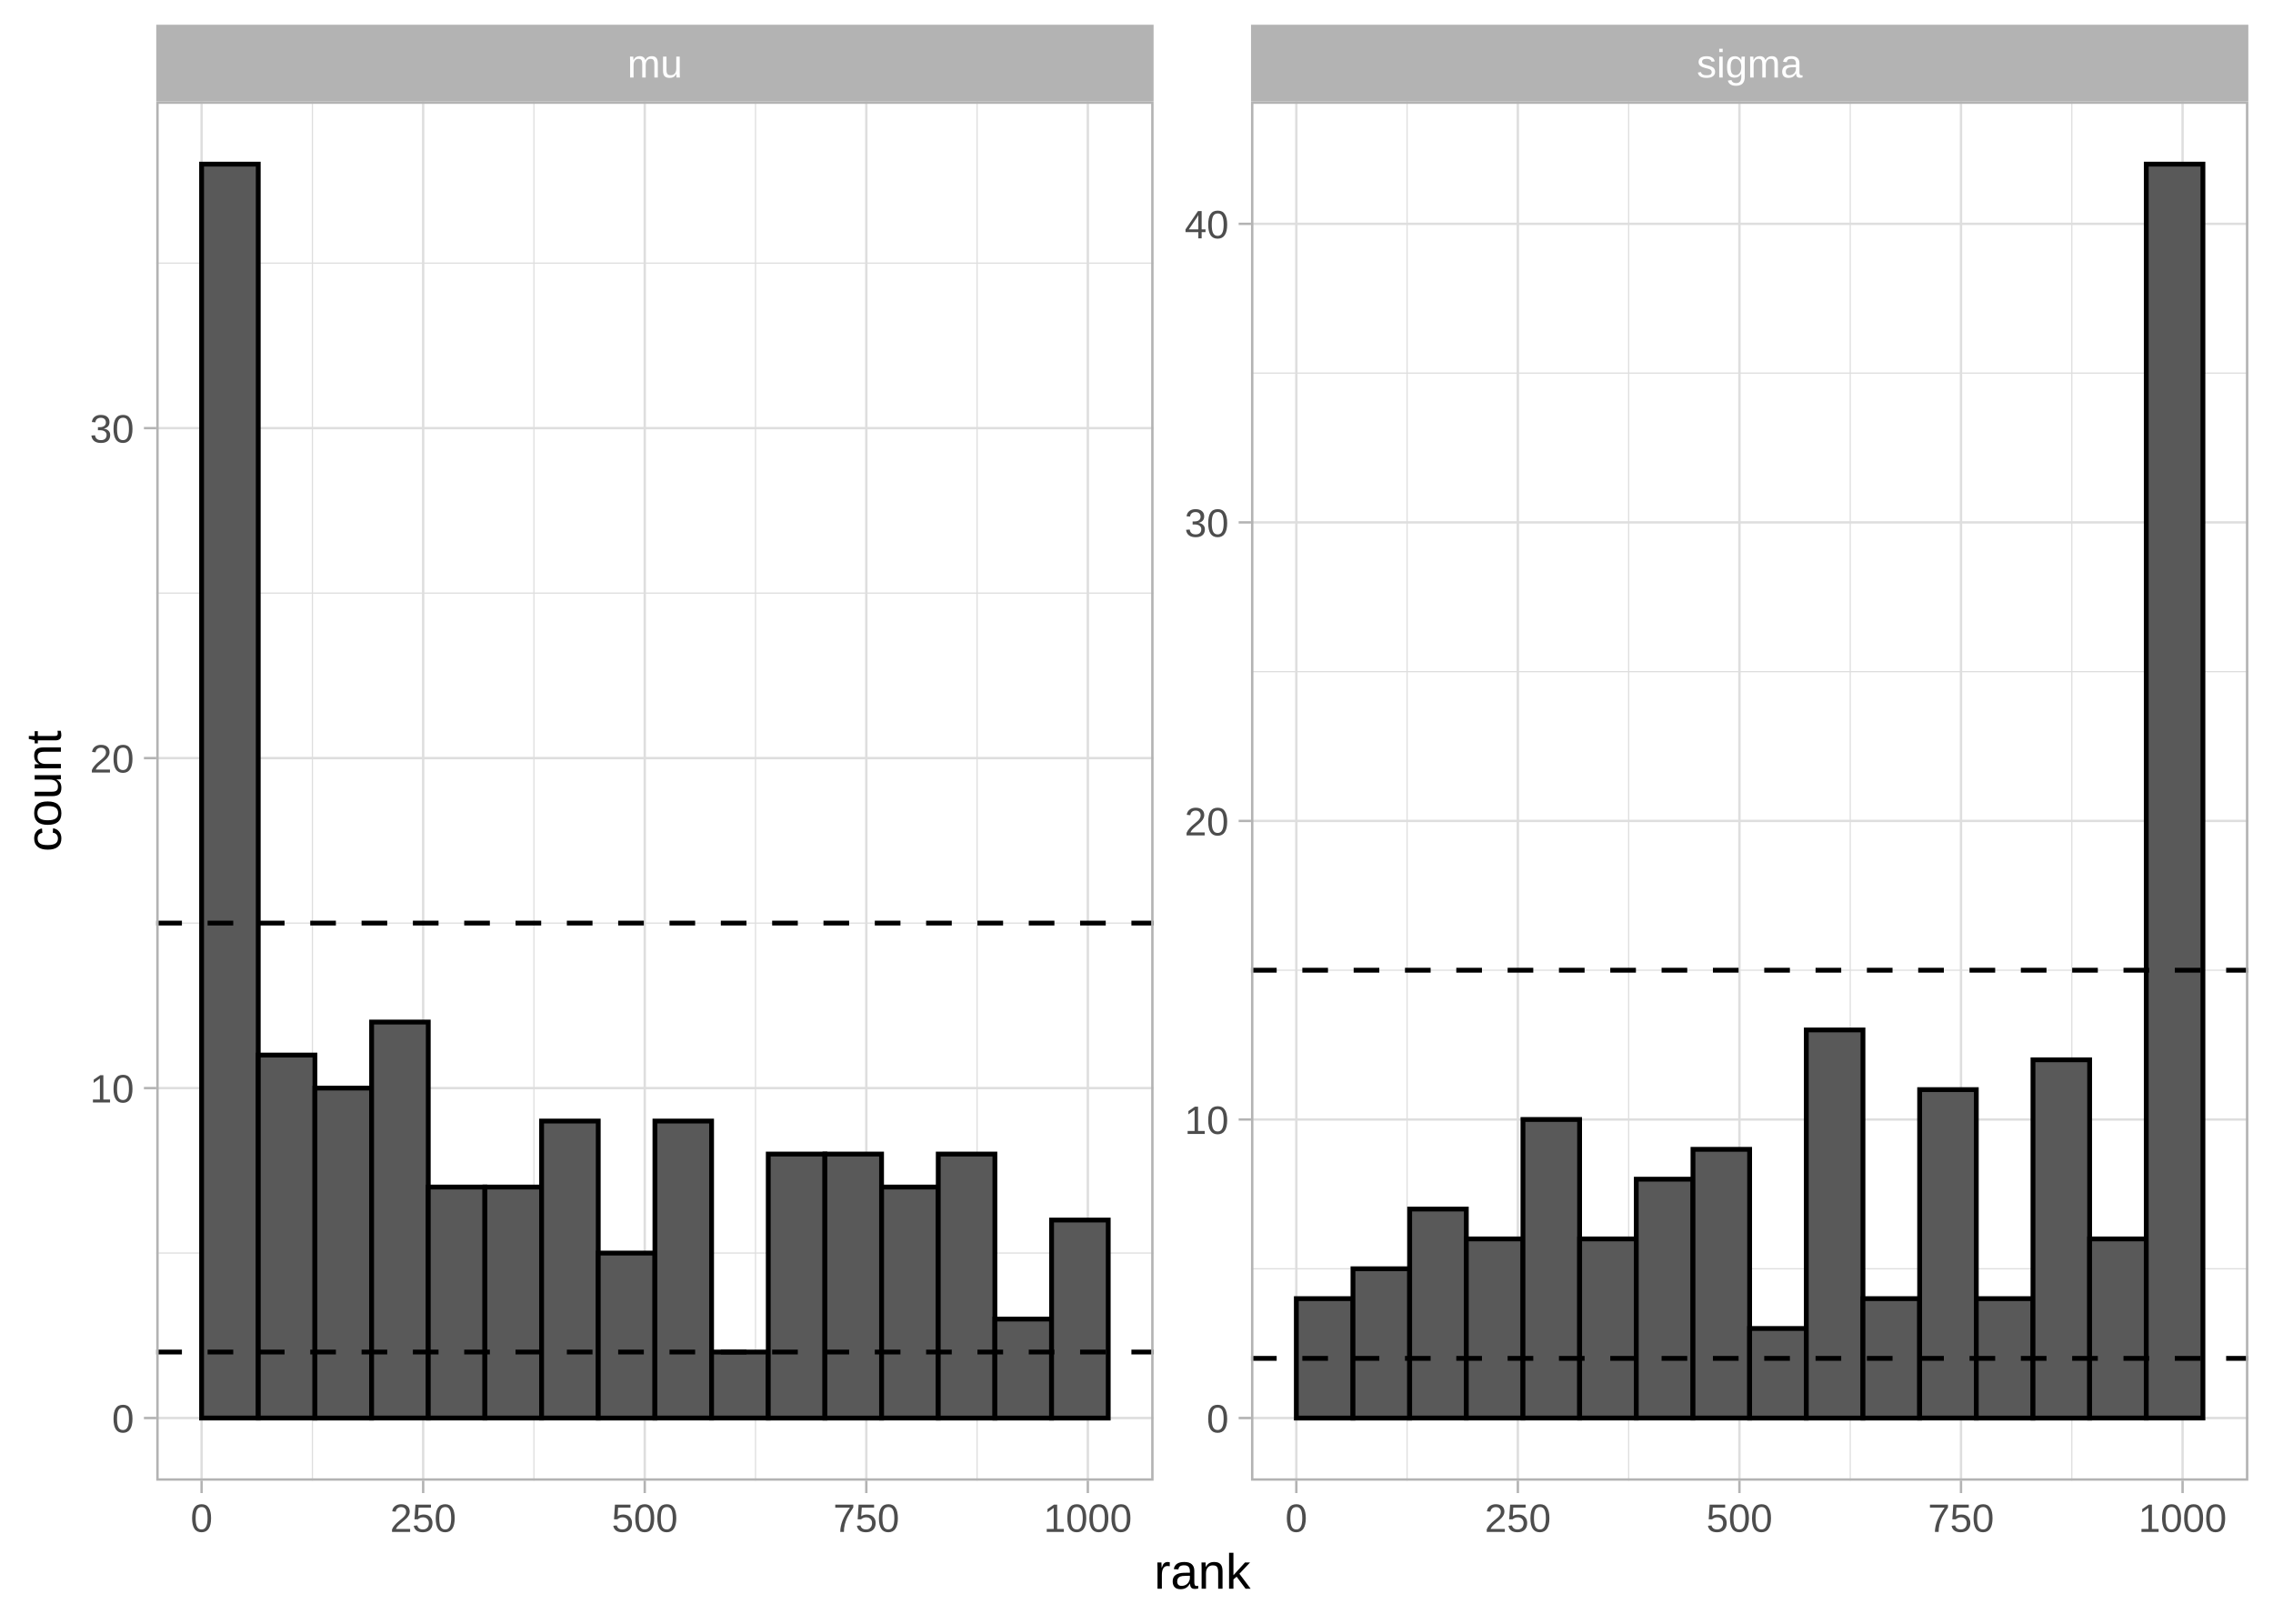
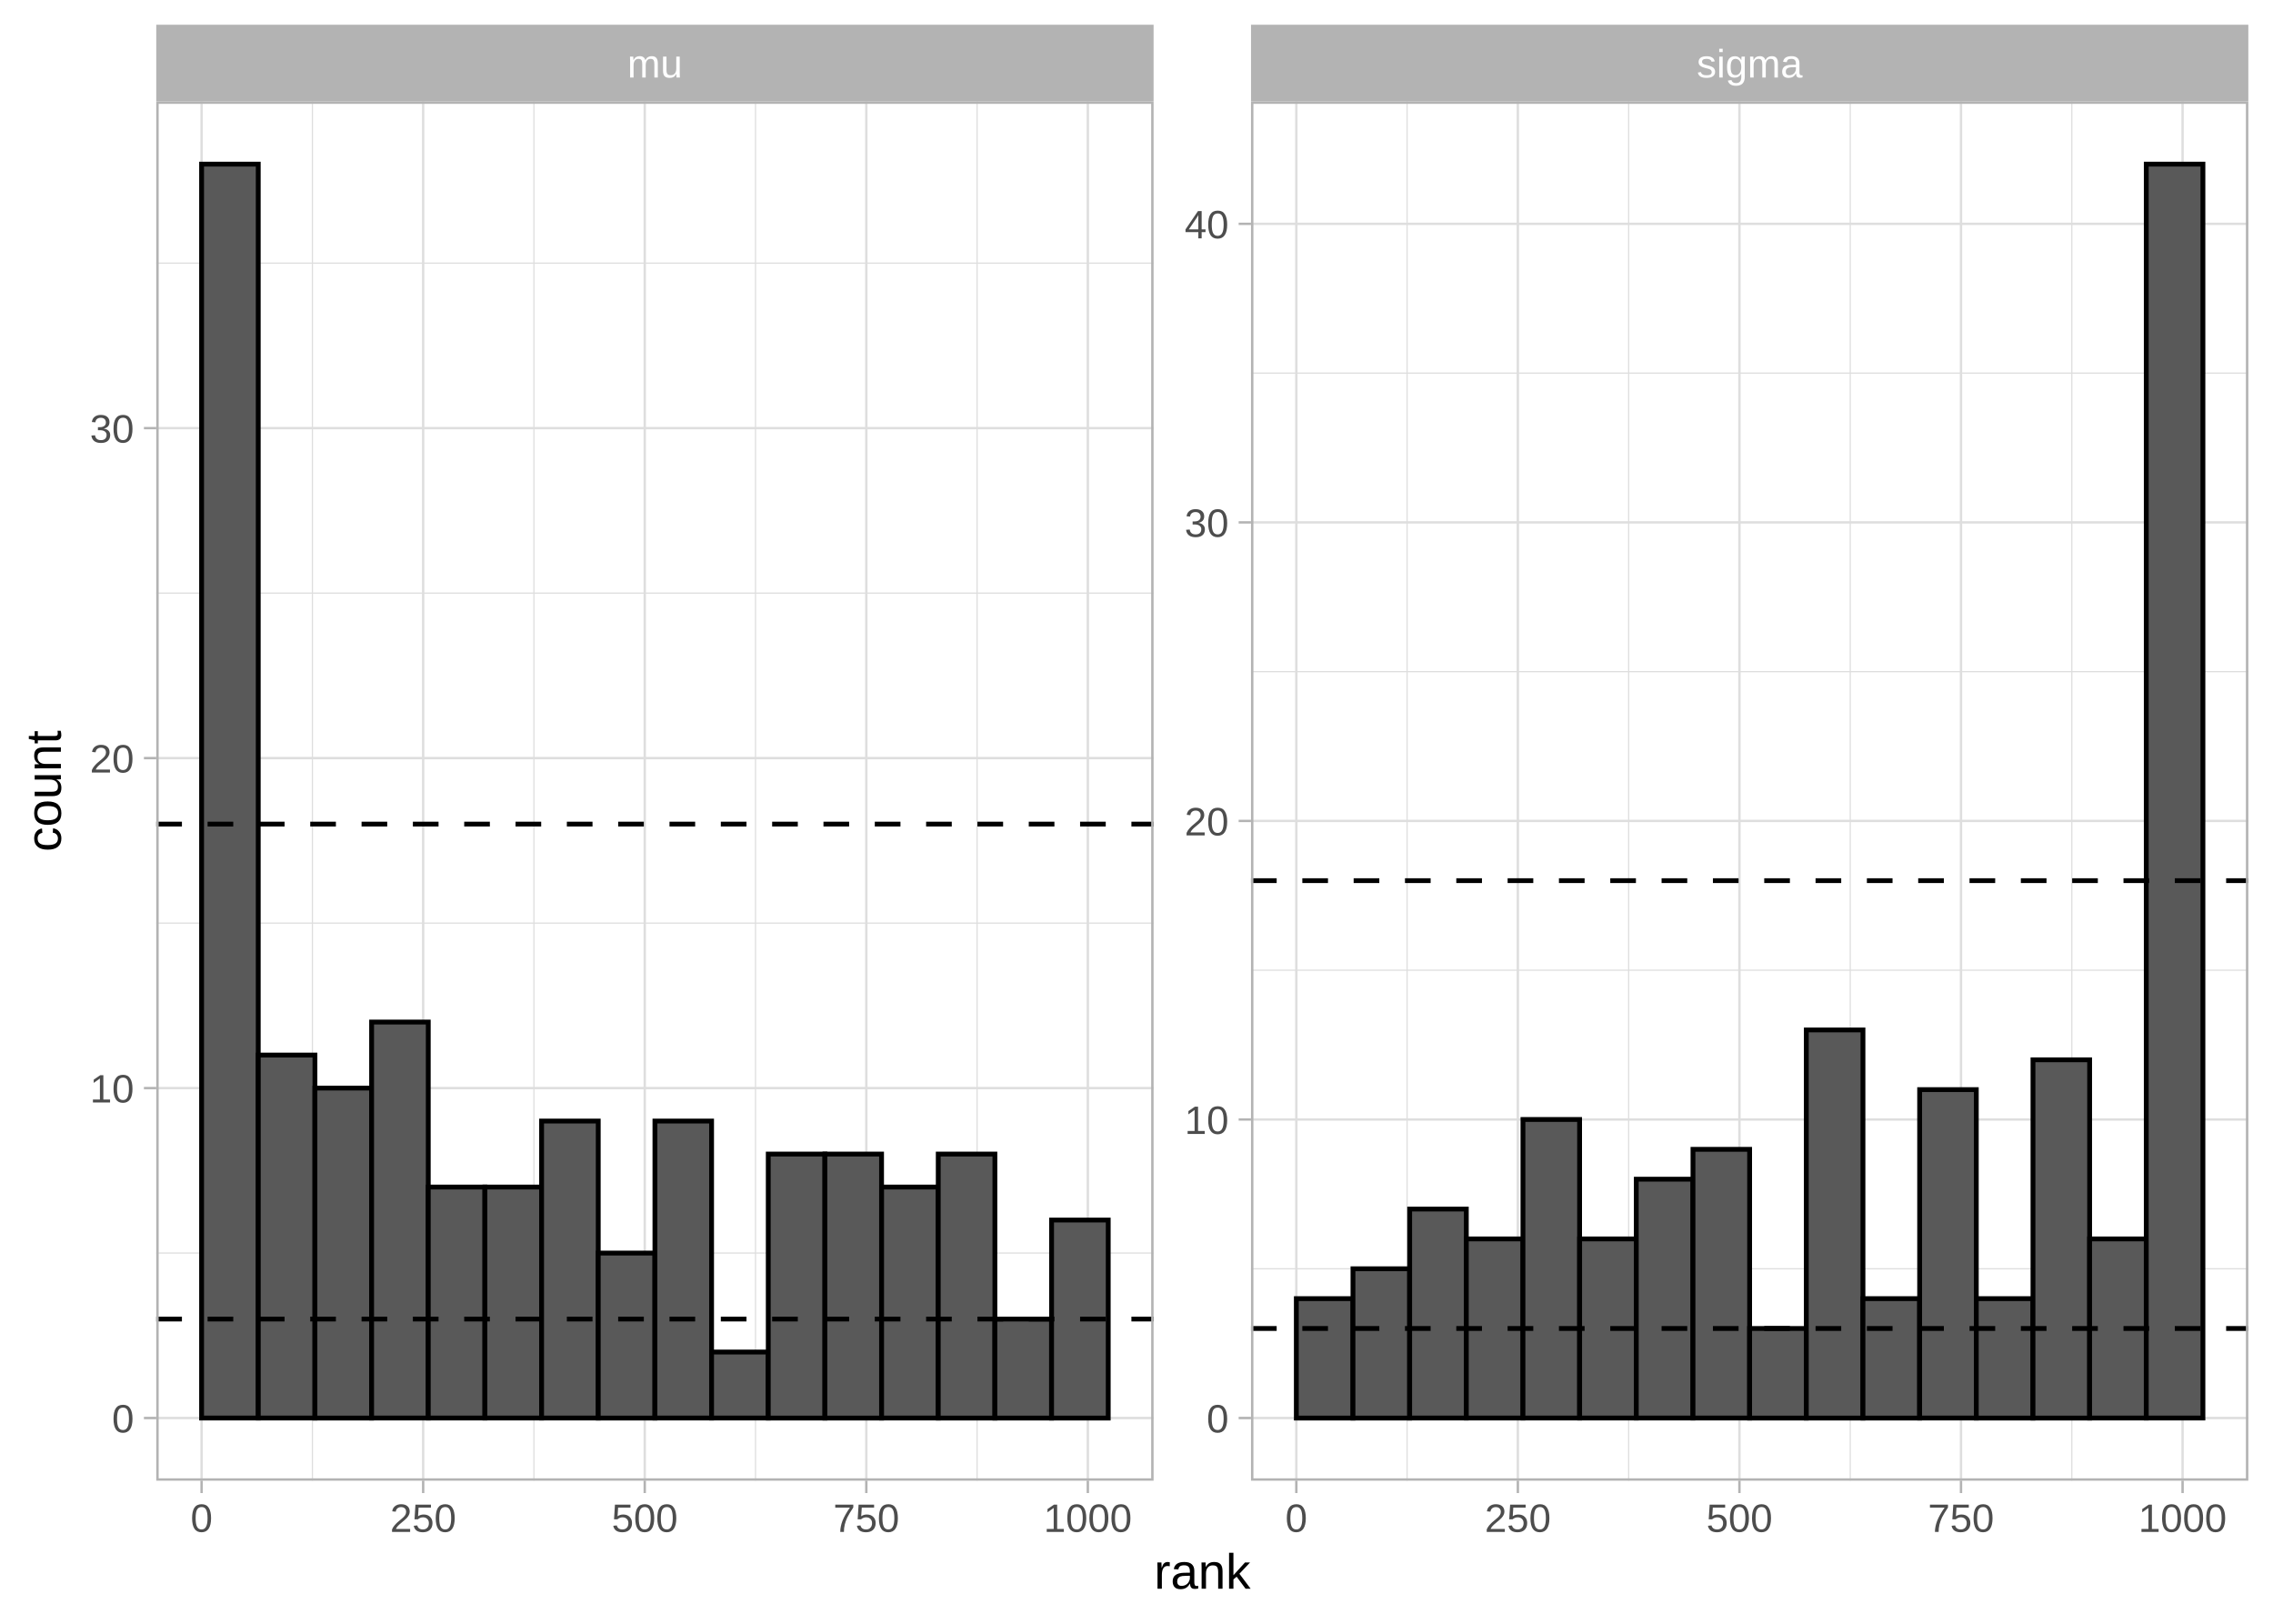
<svg xmlns="http://www.w3.org/2000/svg" class="svglite" width="504.00pt" height="360.00pt" viewBox="0 0 504.00 360.00">
  <defs>
    <style type="text/css">
    .svglite line, .svglite polyline, .svglite polygon, .svglite path, .svglite rect, .svglite circle {
      fill: none;
      stroke: #000000;
      stroke-linecap: round;
      stroke-linejoin: round;
      stroke-miterlimit: 10.00;
    }
    .svglite text {
      white-space: pre;
    }
  </style>
  </defs>
  <rect width="100%" height="100%" style="stroke: none; fill: #FFFFFF;" />
  <defs>
    <clipPath id="cpMC4wMHw1MDQuMDB8MC4wMHwzNjAuMDA=">
      <rect x="0.00" y="0.00" width="504.00" height="360.00" />
    </clipPath>
  </defs>
  <g clip-path="url(#cpMC4wMHw1MDQuMDB8MC4wMHwzNjAuMDA=)">
    <rect x="0.00" y="0.00" width="504.00" height="360.00" style="stroke-width: 1.07; stroke: #FFFFFF; fill: #FFFFFF;" />
  </g>
  <defs>
    <clipPath id="cpMzQuNjV8MjU1Ljc5fDIyLjQ5fDMyOC4yOQ==">
      <rect x="34.65" y="22.49" width="221.14" height="305.80" />
    </clipPath>
  </defs>
  <g clip-path="url(#cpMzQuNjV8MjU1Ljc5fDIyLjQ5fDMyOC4yOQ==)">
    <rect x="34.65" y="22.49" width="221.14" height="305.80" style="stroke-width: 1.07; stroke: none; fill: #FFFFFF;" />
    <polyline points="34.65,277.82 255.79,277.82 " style="stroke-width: 0.27; stroke: #DEDEDE; stroke-linecap: butt;" />
    <polyline points="34.65,204.66 255.79,204.66 " style="stroke-width: 0.27; stroke: #DEDEDE; stroke-linecap: butt;" />
    <polyline points="34.65,131.50 255.79,131.50 " style="stroke-width: 0.27; stroke: #DEDEDE; stroke-linecap: butt;" />
    <polyline points="34.65,58.34 255.79,58.34 " style="stroke-width: 0.27; stroke: #DEDEDE; stroke-linecap: butt;" />
    <polyline points="69.27,328.29 69.27,22.49 " style="stroke-width: 0.27; stroke: #DEDEDE; stroke-linecap: butt;" />
    <polyline points="118.39,328.29 118.39,22.49 " style="stroke-width: 0.27; stroke: #DEDEDE; stroke-linecap: butt;" />
    <polyline points="167.52,328.29 167.52,22.49 " style="stroke-width: 0.27; stroke: #DEDEDE; stroke-linecap: butt;" />
    <polyline points="216.65,328.29 216.65,22.49 " style="stroke-width: 0.27; stroke: #DEDEDE; stroke-linecap: butt;" />
    <polyline points="34.65,314.39 255.79,314.39 " style="stroke-width: 0.53; stroke: #DEDEDE; stroke-linecap: butt;" />
    <polyline points="34.65,241.24 255.79,241.24 " style="stroke-width: 0.53; stroke: #DEDEDE; stroke-linecap: butt;" />
    <polyline points="34.65,168.08 255.79,168.08 " style="stroke-width: 0.53; stroke: #DEDEDE; stroke-linecap: butt;" />
    <polyline points="34.65,94.92 255.79,94.92 " style="stroke-width: 0.53; stroke: #DEDEDE; stroke-linecap: butt;" />
    <polyline points="44.70,328.29 44.70,22.49 " style="stroke-width: 0.53; stroke: #DEDEDE; stroke-linecap: butt;" />
    <polyline points="93.83,328.29 93.83,22.49 " style="stroke-width: 0.53; stroke: #DEDEDE; stroke-linecap: butt;" />
    <polyline points="142.96,328.29 142.96,22.49 " style="stroke-width: 0.53; stroke: #DEDEDE; stroke-linecap: butt;" />
    <polyline points="192.09,328.29 192.09,22.49 " style="stroke-width: 0.53; stroke: #DEDEDE; stroke-linecap: butt;" />
    <polyline points="241.21,328.29 241.21,22.49 " style="stroke-width: 0.53; stroke: #DEDEDE; stroke-linecap: butt;" />
    <rect x="44.70" y="36.39" width="12.56" height="278.00" style="stroke-width: 1.07; stroke-linecap: butt; stroke-linejoin: miter; fill: #595959;" />
    <rect x="57.27" y="233.92" width="12.56" height="80.47" style="stroke-width: 1.07; stroke-linecap: butt; stroke-linejoin: miter; fill: #595959;" />
    <rect x="69.83" y="241.24" width="12.56" height="73.16" style="stroke-width: 1.07; stroke-linecap: butt; stroke-linejoin: miter; fill: #595959;" />
    <rect x="82.40" y="226.60" width="12.56" height="87.79" style="stroke-width: 1.07; stroke-linecap: butt; stroke-linejoin: miter; fill: #595959;" />
    <rect x="94.96" y="263.18" width="12.56" height="51.21" style="stroke-width: 1.07; stroke-linecap: butt; stroke-linejoin: miter; fill: #595959;" />
    <rect x="107.52" y="263.18" width="12.56" height="51.21" style="stroke-width: 1.07; stroke-linecap: butt; stroke-linejoin: miter; fill: #595959;" />
    <rect x="120.09" y="248.55" width="12.56" height="65.84" style="stroke-width: 1.07; stroke-linecap: butt; stroke-linejoin: miter; fill: #595959;" />
    <rect x="132.65" y="277.82" width="12.56" height="36.58" style="stroke-width: 1.07; stroke-linecap: butt; stroke-linejoin: miter; fill: #595959;" />
    <rect x="145.22" y="248.55" width="12.56" height="65.84" style="stroke-width: 1.07; stroke-linecap: butt; stroke-linejoin: miter; fill: #595959;" />
    <rect x="157.78" y="299.76" width="12.56" height="14.63" style="stroke-width: 1.07; stroke-linecap: butt; stroke-linejoin: miter; fill: #595959;" />
    <rect x="170.35" y="255.87" width="12.56" height="58.53" style="stroke-width: 1.07; stroke-linecap: butt; stroke-linejoin: miter; fill: #595959;" />
    <rect x="182.91" y="255.87" width="12.56" height="58.53" style="stroke-width: 1.07; stroke-linecap: butt; stroke-linejoin: miter; fill: #595959;" />
    <rect x="195.48" y="263.18" width="12.56" height="51.21" style="stroke-width: 1.07; stroke-linecap: butt; stroke-linejoin: miter; fill: #595959;" />
    <rect x="208.04" y="255.87" width="12.56" height="58.53" style="stroke-width: 1.07; stroke-linecap: butt; stroke-linejoin: miter; fill: #595959;" />
    <rect x="220.60" y="292.45" width="12.56" height="21.95" style="stroke-width: 1.07; stroke-linecap: butt; stroke-linejoin: miter; fill: #595959;" />
    <rect x="233.17" y="270.50" width="12.56" height="43.90" style="stroke-width: 1.07; stroke-linecap: butt; stroke-linejoin: miter; fill: #595959;" />
-     <line x1="34.65" y1="299.76" x2="255.79" y2="299.76" style="stroke-width: 1.07; stroke-dasharray: 5.69,5.69; stroke-linecap: butt;" />
-     <line x1="34.65" y1="204.66" x2="255.79" y2="204.66" style="stroke-width: 1.07; stroke-dasharray: 5.69,5.69; stroke-linecap: butt;" />
+     <line x1="34.65" y1="292.45" x2="255.79" y2="292.45" style="stroke-width: 1.07; stroke-dasharray: 5.69,5.69; stroke-linecap: butt;" />
+     <line x1="34.65" y1="182.71" x2="255.79" y2="182.71" style="stroke-width: 1.07; stroke-dasharray: 5.69,5.69; stroke-linecap: butt;" />
    <rect x="34.65" y="22.49" width="221.14" height="305.80" style="stroke-width: 1.07; stroke: #B3B3B3;" />
  </g>
  <g clip-path="url(#cpMC4wMHw1MDQuMDB8MC4wMHwzNjAuMDA=)">
</g>
  <defs>
    <clipPath id="cpMjc3LjM5fDQ5OC41MnwyMi40OXwzMjguMjk=">
      <rect x="277.39" y="22.49" width="221.14" height="305.80" />
    </clipPath>
  </defs>
  <g clip-path="url(#cpMjc3LjM5fDQ5OC41MnwyMi40OXwzMjguMjk=)">
    <rect x="277.39" y="22.49" width="221.14" height="305.80" style="stroke-width: 1.07; stroke: none; fill: #FFFFFF;" />
    <polyline points="277.39,281.30 498.52,281.30 " style="stroke-width: 0.27; stroke: #DEDEDE; stroke-linecap: butt;" />
    <polyline points="277.39,215.11 498.52,215.11 " style="stroke-width: 0.27; stroke: #DEDEDE; stroke-linecap: butt;" />
    <polyline points="277.39,148.92 498.52,148.92 " style="stroke-width: 0.27; stroke: #DEDEDE; stroke-linecap: butt;" />
    <polyline points="277.39,82.72 498.52,82.72 " style="stroke-width: 0.27; stroke: #DEDEDE; stroke-linecap: butt;" />
    <polyline points="312.00,328.29 312.00,22.49 " style="stroke-width: 0.27; stroke: #DEDEDE; stroke-linecap: butt;" />
    <polyline points="361.13,328.29 361.13,22.49 " style="stroke-width: 0.27; stroke: #DEDEDE; stroke-linecap: butt;" />
    <polyline points="410.26,328.29 410.26,22.49 " style="stroke-width: 0.27; stroke: #DEDEDE; stroke-linecap: butt;" />
    <polyline points="459.39,328.29 459.39,22.49 " style="stroke-width: 0.27; stroke: #DEDEDE; stroke-linecap: butt;" />
    <polyline points="277.39,314.39 498.52,314.39 " style="stroke-width: 0.53; stroke: #DEDEDE; stroke-linecap: butt;" />
    <polyline points="277.39,248.20 498.52,248.20 " style="stroke-width: 0.53; stroke: #DEDEDE; stroke-linecap: butt;" />
    <polyline points="277.39,182.01 498.52,182.01 " style="stroke-width: 0.53; stroke: #DEDEDE; stroke-linecap: butt;" />
    <polyline points="277.39,115.82 498.52,115.82 " style="stroke-width: 0.53; stroke: #DEDEDE; stroke-linecap: butt;" />
    <polyline points="277.39,49.63 498.52,49.63 " style="stroke-width: 0.53; stroke: #DEDEDE; stroke-linecap: butt;" />
    <polyline points="287.44,328.29 287.44,22.49 " style="stroke-width: 0.53; stroke: #DEDEDE; stroke-linecap: butt;" />
    <polyline points="336.56,328.29 336.56,22.49 " style="stroke-width: 0.53; stroke: #DEDEDE; stroke-linecap: butt;" />
    <polyline points="385.69,328.29 385.69,22.49 " style="stroke-width: 0.53; stroke: #DEDEDE; stroke-linecap: butt;" />
    <polyline points="434.82,328.29 434.82,22.49 " style="stroke-width: 0.53; stroke: #DEDEDE; stroke-linecap: butt;" />
    <polyline points="483.95,328.29 483.95,22.49 " style="stroke-width: 0.53; stroke: #DEDEDE; stroke-linecap: butt;" />
    <rect x="287.44" y="287.92" width="12.56" height="26.48" style="stroke-width: 1.07; stroke-linecap: butt; stroke-linejoin: miter; fill: #595959;" />
    <rect x="300.00" y="281.30" width="12.56" height="33.10" style="stroke-width: 1.07; stroke-linecap: butt; stroke-linejoin: miter; fill: #595959;" />
    <rect x="312.57" y="268.06" width="12.56" height="46.33" style="stroke-width: 1.07; stroke-linecap: butt; stroke-linejoin: miter; fill: #595959;" />
    <rect x="325.13" y="274.68" width="12.56" height="39.71" style="stroke-width: 1.07; stroke-linecap: butt; stroke-linejoin: miter; fill: #595959;" />
    <rect x="337.69" y="248.20" width="12.56" height="66.19" style="stroke-width: 1.07; stroke-linecap: butt; stroke-linejoin: miter; fill: #595959;" />
    <rect x="350.26" y="274.68" width="12.56" height="39.71" style="stroke-width: 1.07; stroke-linecap: butt; stroke-linejoin: miter; fill: #595959;" />
    <rect x="362.82" y="261.44" width="12.56" height="52.95" style="stroke-width: 1.07; stroke-linecap: butt; stroke-linejoin: miter; fill: #595959;" />
    <rect x="375.39" y="254.82" width="12.56" height="59.57" style="stroke-width: 1.07; stroke-linecap: butt; stroke-linejoin: miter; fill: #595959;" />
    <rect x="387.95" y="294.54" width="12.56" height="19.86" style="stroke-width: 1.07; stroke-linecap: butt; stroke-linejoin: miter; fill: #595959;" />
    <rect x="400.52" y="228.35" width="12.56" height="86.05" style="stroke-width: 1.07; stroke-linecap: butt; stroke-linejoin: miter; fill: #595959;" />
    <rect x="413.08" y="287.92" width="12.56" height="26.48" style="stroke-width: 1.07; stroke-linecap: butt; stroke-linejoin: miter; fill: #595959;" />
    <rect x="425.65" y="241.58" width="12.56" height="72.81" style="stroke-width: 1.07; stroke-linecap: butt; stroke-linejoin: miter; fill: #595959;" />
    <rect x="438.21" y="287.92" width="12.56" height="26.48" style="stroke-width: 1.07; stroke-linecap: butt; stroke-linejoin: miter; fill: #595959;" />
    <rect x="450.78" y="234.97" width="12.56" height="79.43" style="stroke-width: 1.07; stroke-linecap: butt; stroke-linejoin: miter; fill: #595959;" />
    <rect x="463.34" y="274.68" width="12.56" height="39.71" style="stroke-width: 1.07; stroke-linecap: butt; stroke-linejoin: miter; fill: #595959;" />
    <rect x="475.90" y="36.39" width="12.56" height="278.00" style="stroke-width: 1.07; stroke-linecap: butt; stroke-linejoin: miter; fill: #595959;" />
-     <line x1="277.39" y1="301.16" x2="498.52" y2="301.16" style="stroke-width: 1.07; stroke-dasharray: 5.69,5.69; stroke-linecap: butt;" />
-     <line x1="277.39" y1="215.11" x2="498.52" y2="215.11" style="stroke-width: 1.07; stroke-dasharray: 5.69,5.69; stroke-linecap: butt;" />
+     <line x1="277.39" y1="294.54" x2="498.52" y2="294.54" style="stroke-width: 1.07; stroke-dasharray: 5.69,5.69; stroke-linecap: butt;" />
+     <line x1="277.39" y1="195.25" x2="498.52" y2="195.25" style="stroke-width: 1.07; stroke-dasharray: 5.69,5.69; stroke-linecap: butt;" />
    <rect x="277.39" y="22.49" width="221.14" height="305.80" style="stroke-width: 1.07; stroke: #B3B3B3;" />
  </g>
  <g clip-path="url(#cpMC4wMHw1MDQuMDB8MC4wMHwzNjAuMDA=)">
</g>
  <defs>
    <clipPath id="cpMzQuNjV8MjU1Ljc5fDUuNDh8MjIuNDk=">
      <rect x="34.65" y="5.48" width="221.14" height="17.01" />
    </clipPath>
  </defs>
  <g clip-path="url(#cpMzQuNjV8MjU1Ljc5fDUuNDh8MjIuNDk=)">
    <rect x="34.65" y="5.48" width="221.14" height="17.01" style="stroke-width: 1.07; stroke: none; fill: #B3B3B3;" />
    <text x="145.22" y="17.19" text-anchor="middle" style="font-size: 8.80px;fill: #FFFFFF; font-family: &quot;Arimo&quot;;" textLength="14.14px" lengthAdjust="spacingAndGlyphs">mu</text>
  </g>
  <g clip-path="url(#cpMC4wMHw1MDQuMDB8MC4wMHwzNjAuMDA=)">
</g>
  <defs>
    <clipPath id="cpMjc3LjM5fDQ5OC41Mnw1LjQ4fDIyLjQ5">
      <rect x="277.39" y="5.48" width="221.14" height="17.01" />
    </clipPath>
  </defs>
  <g clip-path="url(#cpMjc3LjM5fDQ5OC41Mnw1LjQ4fDIyLjQ5)">
    <rect x="277.39" y="5.48" width="221.14" height="17.01" style="stroke-width: 1.07; stroke: none; fill: #B3B3B3;" />
    <text x="387.95" y="17.19" text-anchor="middle" style="font-size: 8.80px;fill: #FFFFFF; font-family: &quot;Arimo&quot;;" textLength="26.58px" lengthAdjust="spacingAndGlyphs">sigma</text>
  </g>
  <g clip-path="url(#cpMC4wMHw1MDQuMDB8MC4wMHwzNjAuMDA=)">
    <polyline points="44.70,331.03 44.70,328.29 " style="stroke-width: 0.53; stroke: #B3B3B3; stroke-linecap: butt;" />
    <polyline points="93.83,331.03 93.83,328.29 " style="stroke-width: 0.53; stroke: #B3B3B3; stroke-linecap: butt;" />
    <polyline points="142.96,331.03 142.96,328.29 " style="stroke-width: 0.53; stroke: #B3B3B3; stroke-linecap: butt;" />
    <polyline points="192.09,331.03 192.09,328.29 " style="stroke-width: 0.53; stroke: #B3B3B3; stroke-linecap: butt;" />
    <polyline points="241.21,331.03 241.21,328.29 " style="stroke-width: 0.53; stroke: #B3B3B3; stroke-linecap: butt;" />
    <text x="44.70" y="339.64" text-anchor="middle" style="font-size: 8.80px;fill: #4D4D4D; font-family: &quot;Arimo&quot;;" textLength="5.59px" lengthAdjust="spacingAndGlyphs">0</text>
    <text x="93.83" y="339.64" text-anchor="middle" style="font-size: 8.80px;fill: #4D4D4D; font-family: &quot;Arimo&quot;;" textLength="16.78px" lengthAdjust="spacingAndGlyphs">250</text>
    <text x="142.96" y="339.64" text-anchor="middle" style="font-size: 8.80px;fill: #4D4D4D; font-family: &quot;Arimo&quot;;" textLength="16.78px" lengthAdjust="spacingAndGlyphs">500</text>
    <text x="192.09" y="339.64" text-anchor="middle" style="font-size: 8.80px;fill: #4D4D4D; font-family: &quot;Arimo&quot;;" textLength="16.78px" lengthAdjust="spacingAndGlyphs">750</text>
    <text x="241.21" y="339.64" text-anchor="middle" style="font-size: 8.80px;fill: #4D4D4D; font-family: &quot;Arimo&quot;;" textLength="22.38px" lengthAdjust="spacingAndGlyphs">1000</text>
    <polyline points="287.44,331.03 287.44,328.29 " style="stroke-width: 0.53; stroke: #B3B3B3; stroke-linecap: butt;" />
    <polyline points="336.56,331.03 336.56,328.29 " style="stroke-width: 0.53; stroke: #B3B3B3; stroke-linecap: butt;" />
    <polyline points="385.69,331.03 385.69,328.29 " style="stroke-width: 0.53; stroke: #B3B3B3; stroke-linecap: butt;" />
    <polyline points="434.82,331.03 434.82,328.29 " style="stroke-width: 0.53; stroke: #B3B3B3; stroke-linecap: butt;" />
    <polyline points="483.95,331.03 483.95,328.29 " style="stroke-width: 0.53; stroke: #B3B3B3; stroke-linecap: butt;" />
    <text x="287.44" y="339.64" text-anchor="middle" style="font-size: 8.80px;fill: #4D4D4D; font-family: &quot;Arimo&quot;;" textLength="5.59px" lengthAdjust="spacingAndGlyphs">0</text>
    <text x="336.56" y="339.64" text-anchor="middle" style="font-size: 8.80px;fill: #4D4D4D; font-family: &quot;Arimo&quot;;" textLength="16.78px" lengthAdjust="spacingAndGlyphs">250</text>
    <text x="385.69" y="339.64" text-anchor="middle" style="font-size: 8.80px;fill: #4D4D4D; font-family: &quot;Arimo&quot;;" textLength="16.78px" lengthAdjust="spacingAndGlyphs">500</text>
    <text x="434.82" y="339.64" text-anchor="middle" style="font-size: 8.80px;fill: #4D4D4D; font-family: &quot;Arimo&quot;;" textLength="16.78px" lengthAdjust="spacingAndGlyphs">750</text>
    <text x="483.95" y="339.64" text-anchor="middle" style="font-size: 8.80px;fill: #4D4D4D; font-family: &quot;Arimo&quot;;" textLength="22.38px" lengthAdjust="spacingAndGlyphs">1000</text>
    <text x="272.45" y="317.60" text-anchor="end" style="font-size: 8.80px;fill: #4D4D4D; font-family: &quot;Arimo&quot;;" textLength="5.59px" lengthAdjust="spacingAndGlyphs">0</text>
    <text x="272.45" y="251.41" text-anchor="end" style="font-size: 8.80px;fill: #4D4D4D; font-family: &quot;Arimo&quot;;" textLength="11.19px" lengthAdjust="spacingAndGlyphs">10</text>
    <text x="272.45" y="185.22" text-anchor="end" style="font-size: 8.80px;fill: #4D4D4D; font-family: &quot;Arimo&quot;;" textLength="11.19px" lengthAdjust="spacingAndGlyphs">20</text>
    <text x="272.45" y="119.03" text-anchor="end" style="font-size: 8.80px;fill: #4D4D4D; font-family: &quot;Arimo&quot;;" textLength="11.19px" lengthAdjust="spacingAndGlyphs">30</text>
    <text x="272.45" y="52.84" text-anchor="end" style="font-size: 8.80px;fill: #4D4D4D; font-family: &quot;Arimo&quot;;" textLength="11.19px" lengthAdjust="spacingAndGlyphs">40</text>
    <polyline points="274.65,314.39 277.39,314.39 " style="stroke-width: 0.53; stroke: #B3B3B3; stroke-linecap: butt;" />
    <polyline points="274.65,248.20 277.39,248.20 " style="stroke-width: 0.53; stroke: #B3B3B3; stroke-linecap: butt;" />
    <polyline points="274.65,182.01 277.39,182.01 " style="stroke-width: 0.53; stroke: #B3B3B3; stroke-linecap: butt;" />
    <polyline points="274.65,115.82 277.39,115.82 " style="stroke-width: 0.53; stroke: #B3B3B3; stroke-linecap: butt;" />
    <polyline points="274.65,49.63 277.39,49.63 " style="stroke-width: 0.53; stroke: #B3B3B3; stroke-linecap: butt;" />
    <text x="29.72" y="317.60" text-anchor="end" style="font-size: 8.80px;fill: #4D4D4D; font-family: &quot;Arimo&quot;;" textLength="5.59px" lengthAdjust="spacingAndGlyphs">0</text>
    <text x="29.72" y="244.44" text-anchor="end" style="font-size: 8.80px;fill: #4D4D4D; font-family: &quot;Arimo&quot;;" textLength="11.19px" lengthAdjust="spacingAndGlyphs">10</text>
    <text x="29.72" y="171.28" text-anchor="end" style="font-size: 8.80px;fill: #4D4D4D; font-family: &quot;Arimo&quot;;" textLength="11.19px" lengthAdjust="spacingAndGlyphs">20</text>
    <text x="29.72" y="98.13" text-anchor="end" style="font-size: 8.80px;fill: #4D4D4D; font-family: &quot;Arimo&quot;;" textLength="11.19px" lengthAdjust="spacingAndGlyphs">30</text>
    <polyline points="31.91,314.39 34.65,314.39 " style="stroke-width: 0.53; stroke: #B3B3B3; stroke-linecap: butt;" />
    <polyline points="31.91,241.24 34.65,241.24 " style="stroke-width: 0.53; stroke: #B3B3B3; stroke-linecap: butt;" />
    <polyline points="31.91,168.08 34.65,168.08 " style="stroke-width: 0.53; stroke: #B3B3B3; stroke-linecap: butt;" />
    <polyline points="31.91,94.92 34.65,94.92 " style="stroke-width: 0.53; stroke: #B3B3B3; stroke-linecap: butt;" />
    <text x="266.59" y="352.23" text-anchor="middle" style="font-size: 11.00px; font-family: &quot;Arimo&quot;;" textLength="24.60px" lengthAdjust="spacingAndGlyphs">rank</text>
    <text transform="translate(13.50,175.39) rotate(-90)" text-anchor="middle" style="font-size: 11.00px; font-family: &quot;Arimo&quot;;" textLength="31.03px" lengthAdjust="spacingAndGlyphs">count</text>
  </g>
</svg>
